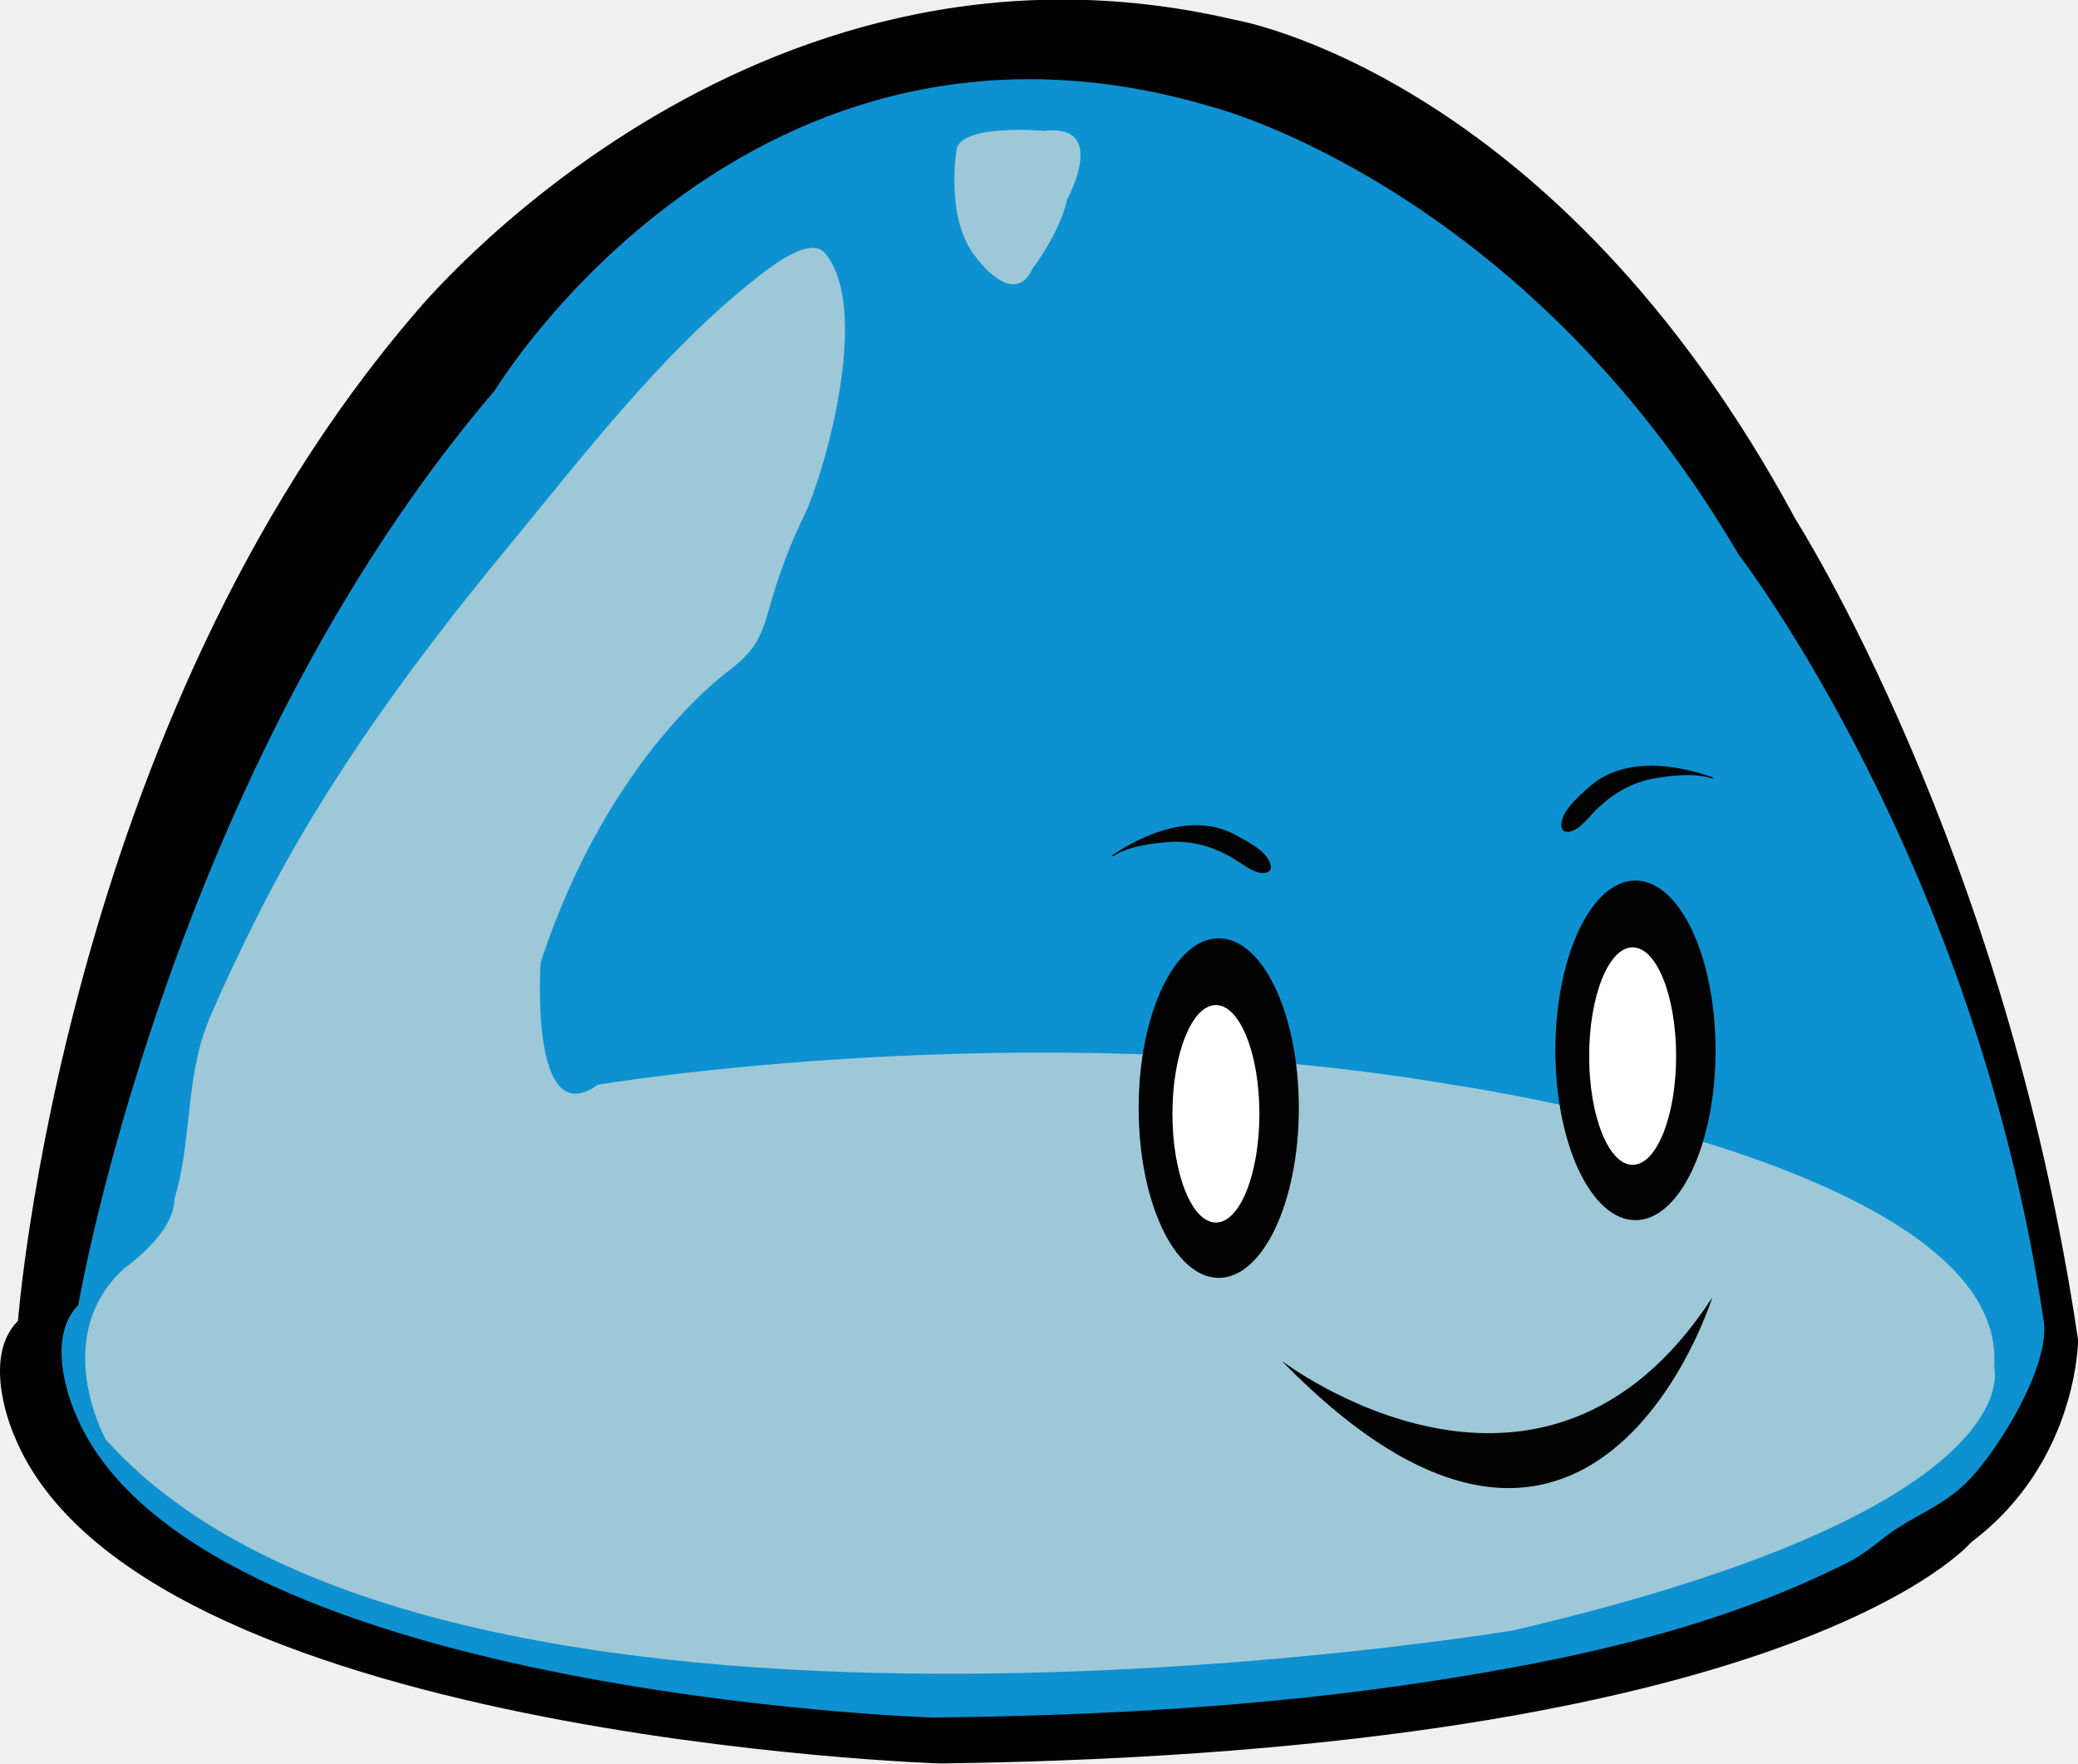
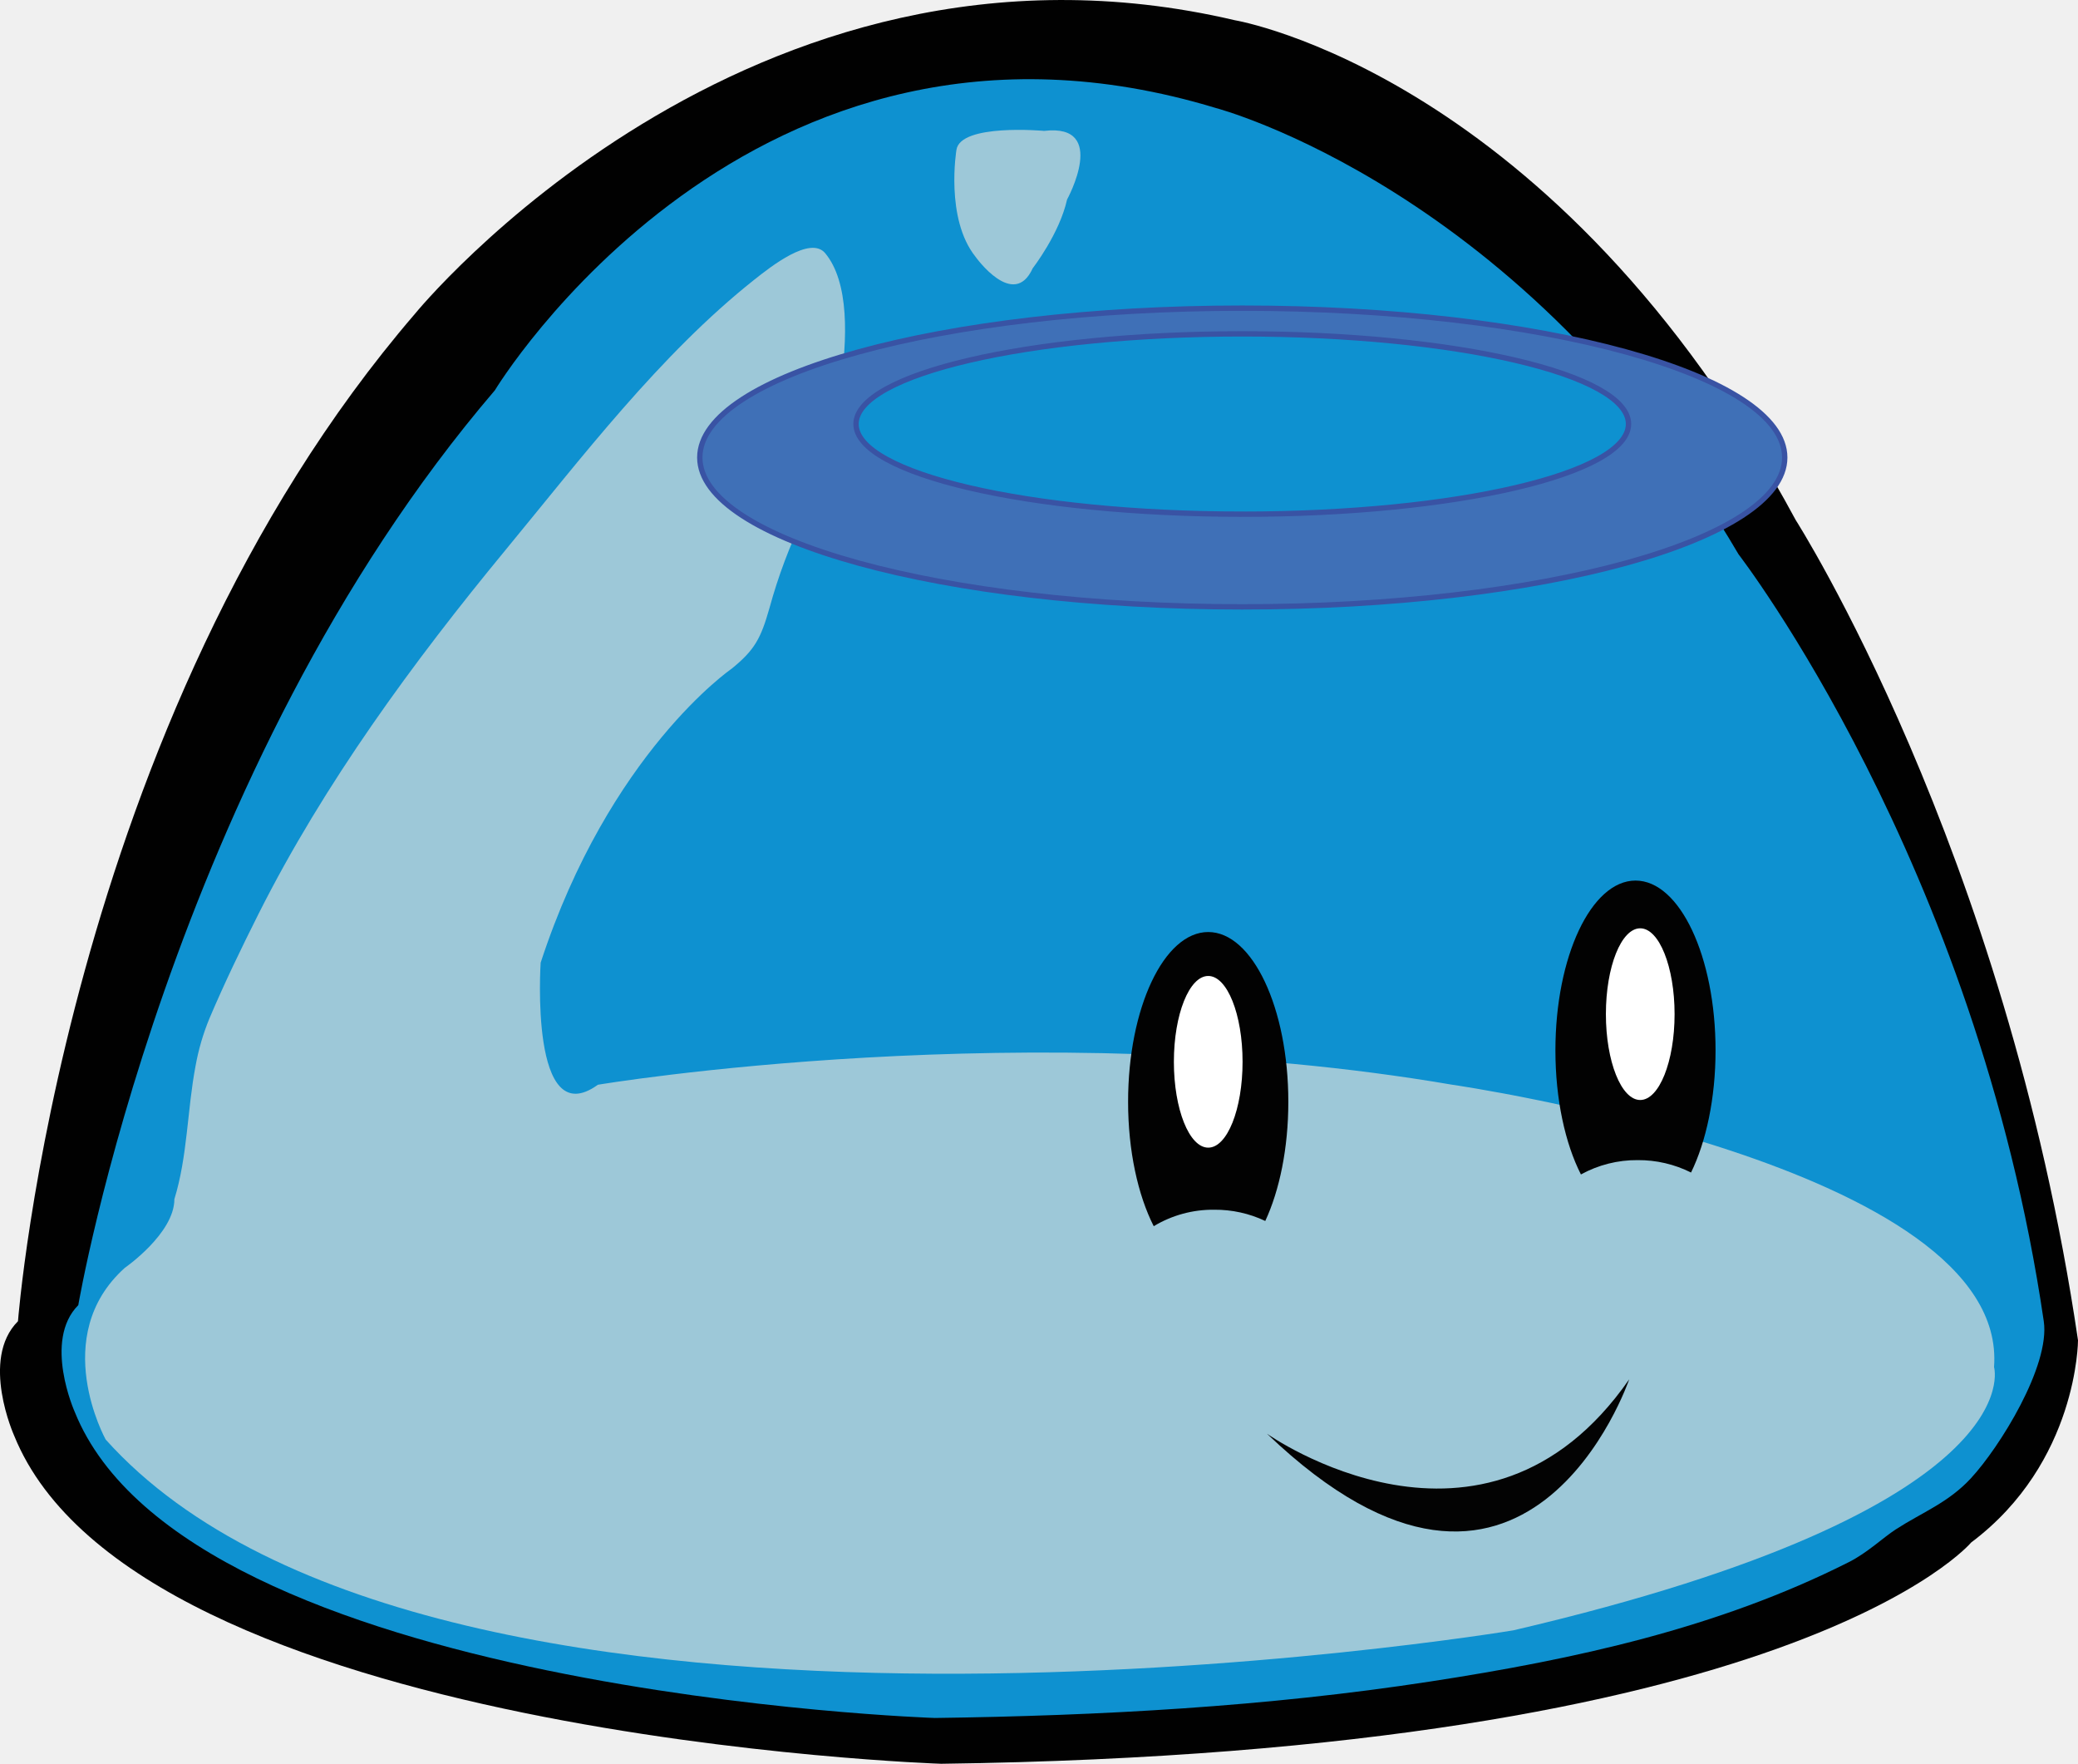
- <svg xmlns="http://www.w3.org/2000/svg" viewBox="0 0 344.57 292.44">
+ <svg xmlns="http://www.w3.org/2000/svg" viewBox="0 0 659.84 560">
  <defs>
-     <style>.cls-1{fill:#010101;}.cls-2{fill:#0e91d0;}.cls-3{fill:#9dc8d8;}.cls-4{fill:#020202;}.cls-5{fill:#fff;}.cls-6,.cls-7{fill:#030303;}.cls-7{stroke:#060606;stroke-miterlimit:10;stroke-width:0.21px;}</style>
+     <style>.cls-1{fill:#010101;}.cls-2{fill:#0e91d0;}.cls-3{fill:#9dc8d8;}.cls-4{fill:#020202;}.cls-5{fill:#fff;}.cls-6{fill:#030303;}.cls-7{fill:#3f70b7;stroke:#3953a4;stroke-miterlimit:10;stroke-width:1.7px;}</style>
  </defs>
  <g id="Layer_2" data-name="Layer 2">
    <g id="Layer_1-2" data-name="Layer 1">
-       <path class="cls-1" d="M2.35,238s-5.69-12.65.63-19c0,0,7.59-99.31,65.79-167,0,0,55-67.69,136-48.71,0,0,53.14,8.86,93,82.87,0,0,34.79,54.4,46.81,136,0,0,0,20.24-17.71,33.53,0,0-29.1,34.79-170.79,36.69C156.07,292.44,22.59,288,2.35,238Z" />
-       <path class="cls-2" d="M12.39,234.1s-5.28-11.8.59-17.71c0,0,15.08-88.53,69.08-151.67,0,0,42.38-70.22,119.55-46.81,0,0,51.12,13.37,86.66,74,0,0,39.45,51,50.61,127.15,1.08,7.39-7.29,20.87-12.08,26-3.75,4.06-8,5.62-12.44,8.47-2.12,1.37-4.7,3.87-7.78,5.43-21.72,11-45.52,16.13-69.44,19.81-27.14,4.17-54.67,5.67-82.11,6C155,284.85,31.17,280.72,12.39,234.1Z" />
-       <path class="cls-3" d="M158.6,24.86s-1.9,11.39,3.16,17.71c0,0,6.33,8.86,9.49,1.9,0,0,4.43-5.69,5.69-11.39,0,0,7-12.65-3.8-11.39C173.15,21.7,159.23,20.44,158.6,24.86Z" />
-       <path class="cls-3" d="M32.43,176.75a38.14,38.14,0,0,1,2.29-7.86c2.46-5.78,5.33-11.76,8.17-17.39,10.86-21.59,25.62-41.73,40.93-60.3,12.59-15.27,25.67-32.47,41.24-44.82,2.74-2.17,9.3-7.36,11.76-4.39,7.85,9.45-.37,37.28-3.54,43.61a88.45,88.45,0,0,0-5.69,15.18c-1.43,5-2.44,7-6.32,10.12,0,0-20.24,13.92-31.63,48.71,0,0-1.9,28.46,9.49,20.24,0,0,71.48-12,141.7,0,0,0,92.36,13.29,89.83,46.81,0,0,7,23.41-79.7,43.65,0,0-178.39,29.73-233.42-31.63,0,0-9.49-17.08,3.16-28.47,0,0,8.22-5.69,8.22-11.39C31.11,191.71,31,184.06,32.43,176.75Z" />
-       <ellipse class="cls-4" cx="271.19" cy="174.15" rx="13.28" ry="28.15" />
-       <ellipse class="cls-5" cx="270.72" cy="175.1" rx="7.21" ry="18.03" />
-       <ellipse class="cls-4" cx="202.09" cy="183.72" rx="13.28" ry="28.15" />
-       <ellipse class="cls-5" cx="201.62" cy="184.67" rx="7.21" ry="18.03" />
-       <path class="cls-6" d="M212.5,225.59s43.15,33.09,71.43-10.48C283.93,215.11,264.14,278.63,212.5,225.59Z" />
-       <path class="cls-7" d="M284,129c-2.92-1.07-7.38-.47-10.34.07a17.91,17.91,0,0,0-8.18,4.32c-1.24,1-2.22,2.38-3.44,3.44-1.69,1.48-3.75,1.5-2.81-1.19.64-1.83,2.76-3.63,4.15-4.92C268.93,125.61,277.51,126.65,284,129Z" />
-       <path class="cls-7" d="M184.48,141.9c2.57-1.75,7-2.25,10-2.45a17.92,17.92,0,0,1,9,2.2c1.46.71,2.73,1.77,4.17,2.5,2,1,4,.54,2.44-1.83-1.07-1.62-3.56-2.85-5.22-3.77C198.29,134.9,190.22,138,184.48,141.9Z" />
+       <path class="cls-1" d="M4.5,455.83s-10.9-24.22,1.21-36.34c0,0,14.53-190.18,126-319.79,0,0,105.39-129.61,260.43-93.27,0,0,101.75,17,178.06,158.68,0,0,66.62,104.17,89.64,260.43,0,0,0,38.76-33.92,64.2,0,0-55.72,66.62-327.06,70.26C298.85,560,43.27,551.53,4.5,455.83Z" />
+       <path class="cls-2" d="M23.73,448.28s-10.12-22.6,1.13-33.9c0,0,28.87-169.53,132.27-290.45,0,0,81.16-134.46,228.94-89.64,0,0,97.89,25.61,166,141.73,0,0,75.55,97.69,96.9,243.47,2.07,14.15-14,40-23.14,49.87-7.19,7.77-15.4,10.76-23.83,16.21-4.07,2.63-9,7.41-14.9,10.39-41.59,21-87.18,30.9-133,37.93-52,8-104.7,10.86-157.23,11.57C296.86,545.47,59.69,537.56,23.73,448.28Z" />
+       <path class="cls-3" d="M303.7,47.61s-3.63,21.8,6.06,33.91c0,0,12.11,17,18.17,3.64,0,0,8.48-10.9,10.9-21.8,0,0,13.32-24.23-7.27-21.8C331.56,41.56,304.91,39.13,303.7,47.61Z" />
+       <path class="cls-3" d="M62.09,338.46a73.62,73.62,0,0,1,4.39-15.05c4.7-11.08,10.21-22.51,15.64-33.3,20.81-41.34,49.06-79.91,78.39-115.47,24.1-29.23,49.15-62.17,79-85.83,5.24-4.16,17.81-14.09,22.53-8.41,15,18.09-.71,71.39-6.77,83.51A169.21,169.21,0,0,0,244.35,193c-2.74,9.66-4.67,13.37-12.11,19.38,0,0-38.77,26.65-60.56,93.27,0,0-3.64,54.51,18.17,38.76,0,0,136.87-23,271.33,0,0,0,176.85,25.44,172,89.64,0,0,13.33,44.82-152.62,83.58,0,0-341.6,56.93-447-60.57,0,0-18.17-32.71,6.06-54.51,0,0,15.75-10.9,15.75-21.81C59.57,367.11,59.43,352.46,62.09,338.46Z" />
+       <path class="cls-4" d="M409.09,349.83c0,14.76-2.8,28.1-7.32,37.83a37.15,37.15,0,0,0-16.19-3.57,36.39,36.39,0,0,0-19.23,5.23c-5-9.84-8.14-23.89-8.14-39.49,0-29.76,11.39-53.91,25.44-53.91S409.09,320.07,409.09,349.83Z" />
+       <path class="cls-5" d="M372.75,337.12c0,15.05,4.88,27.26,10.91,27.26s10.9-12.2,10.9-27.26-4.88-27.25-10.9-27.25S372.75,322.07,372.75,337.12Z" />
+       <path class="cls-4" d="M544.75,333.49c0,15.23-3,29-7.78,38.79A37.27,37.27,0,0,0,520,368.34,36.75,36.75,0,0,0,502,372.89c-5-9.84-8.1-23.85-8.1-39.4,0-29.76,11.39-53.91,25.44-53.91S544.75,303.73,544.75,333.49Z" />
+       <path class="cls-5" d="M509.93,322c0,15,4.88,27.25,10.9,27.25S531.74,337,531.74,322s-4.89-27.26-10.91-27.26S509.93,306.93,509.93,322Z" />
+       <path class="cls-6" d="M402.33,455.22s69,48.91,115-17.28C517.32,437.94,484.68,534,402.33,455.22Z" />
+       <path class="cls-7" d="M394.46,97.84c-95.13,0-172.25,21.23-172.25,47.42s77.12,47.42,172.25,47.42,172.26-21.23,172.26-47.42S489.6,97.84,394.46,97.84Zm0,65.41c-67.73,0-122.64-12.81-122.64-28.62S326.73,106,394.46,106s122.65,12.81,122.65,28.62S462.2,163.26,394.46,163.26Z" />
    </g>
  </g>
</svg>
